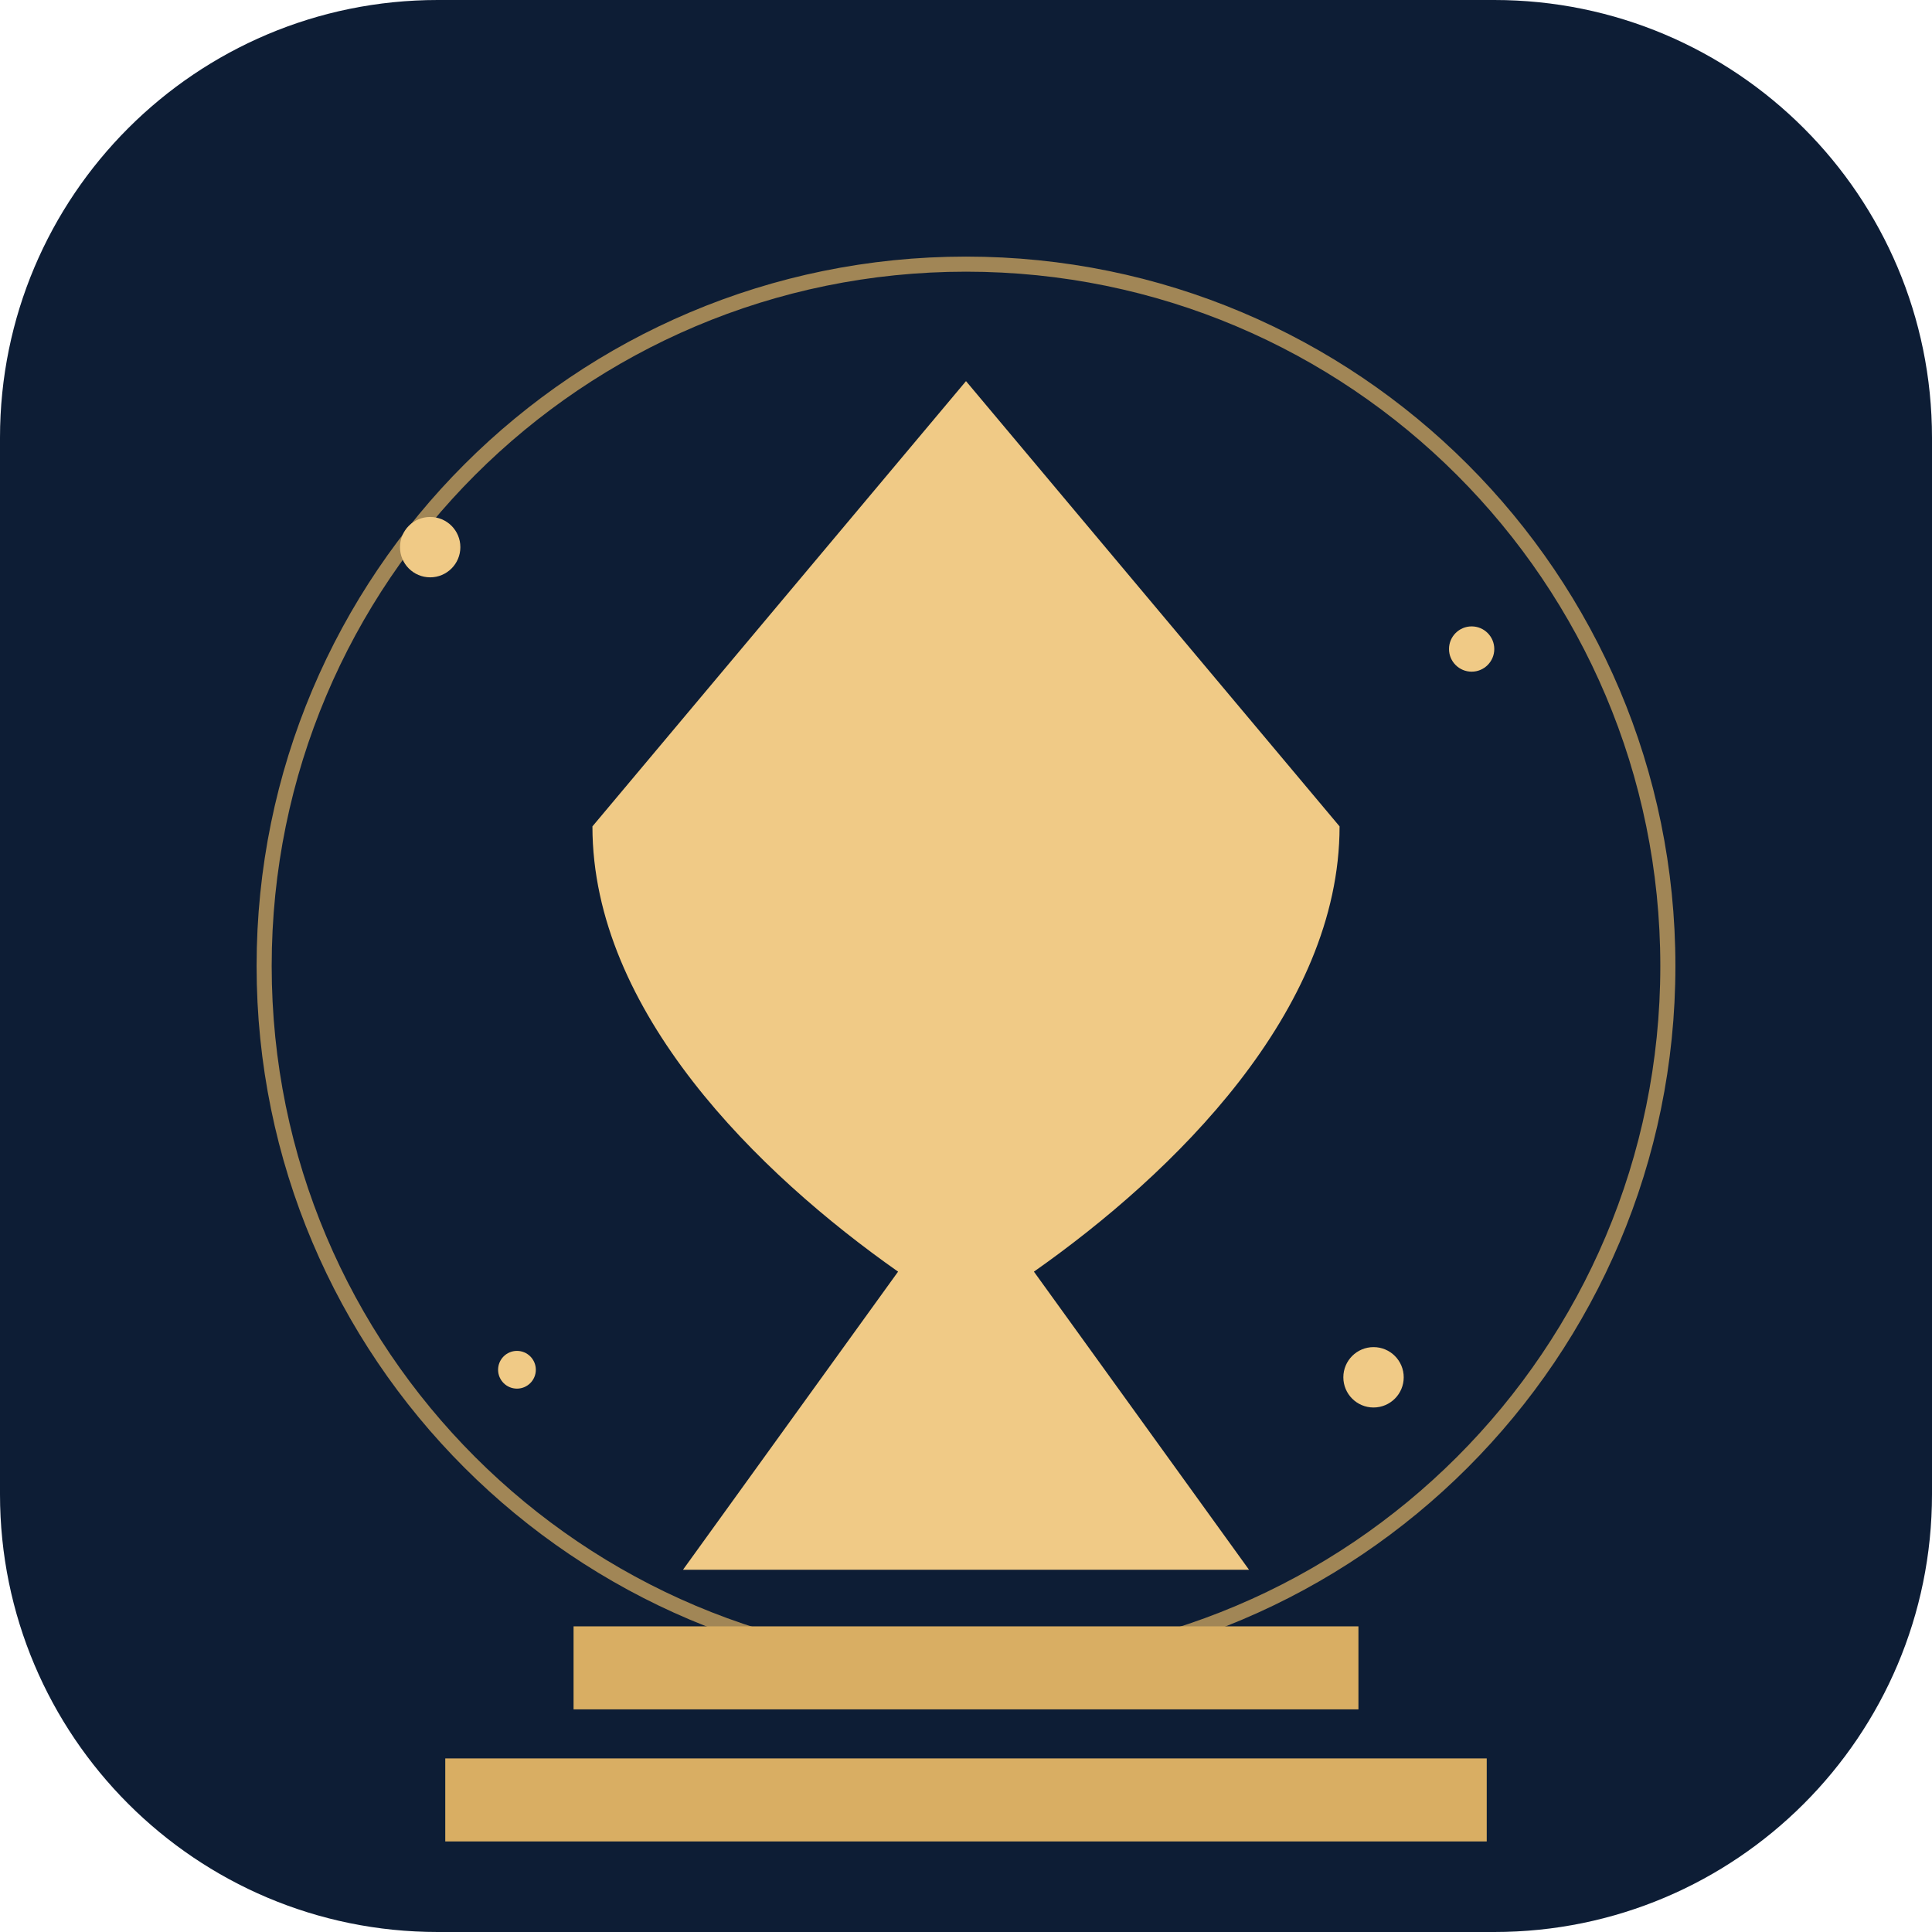
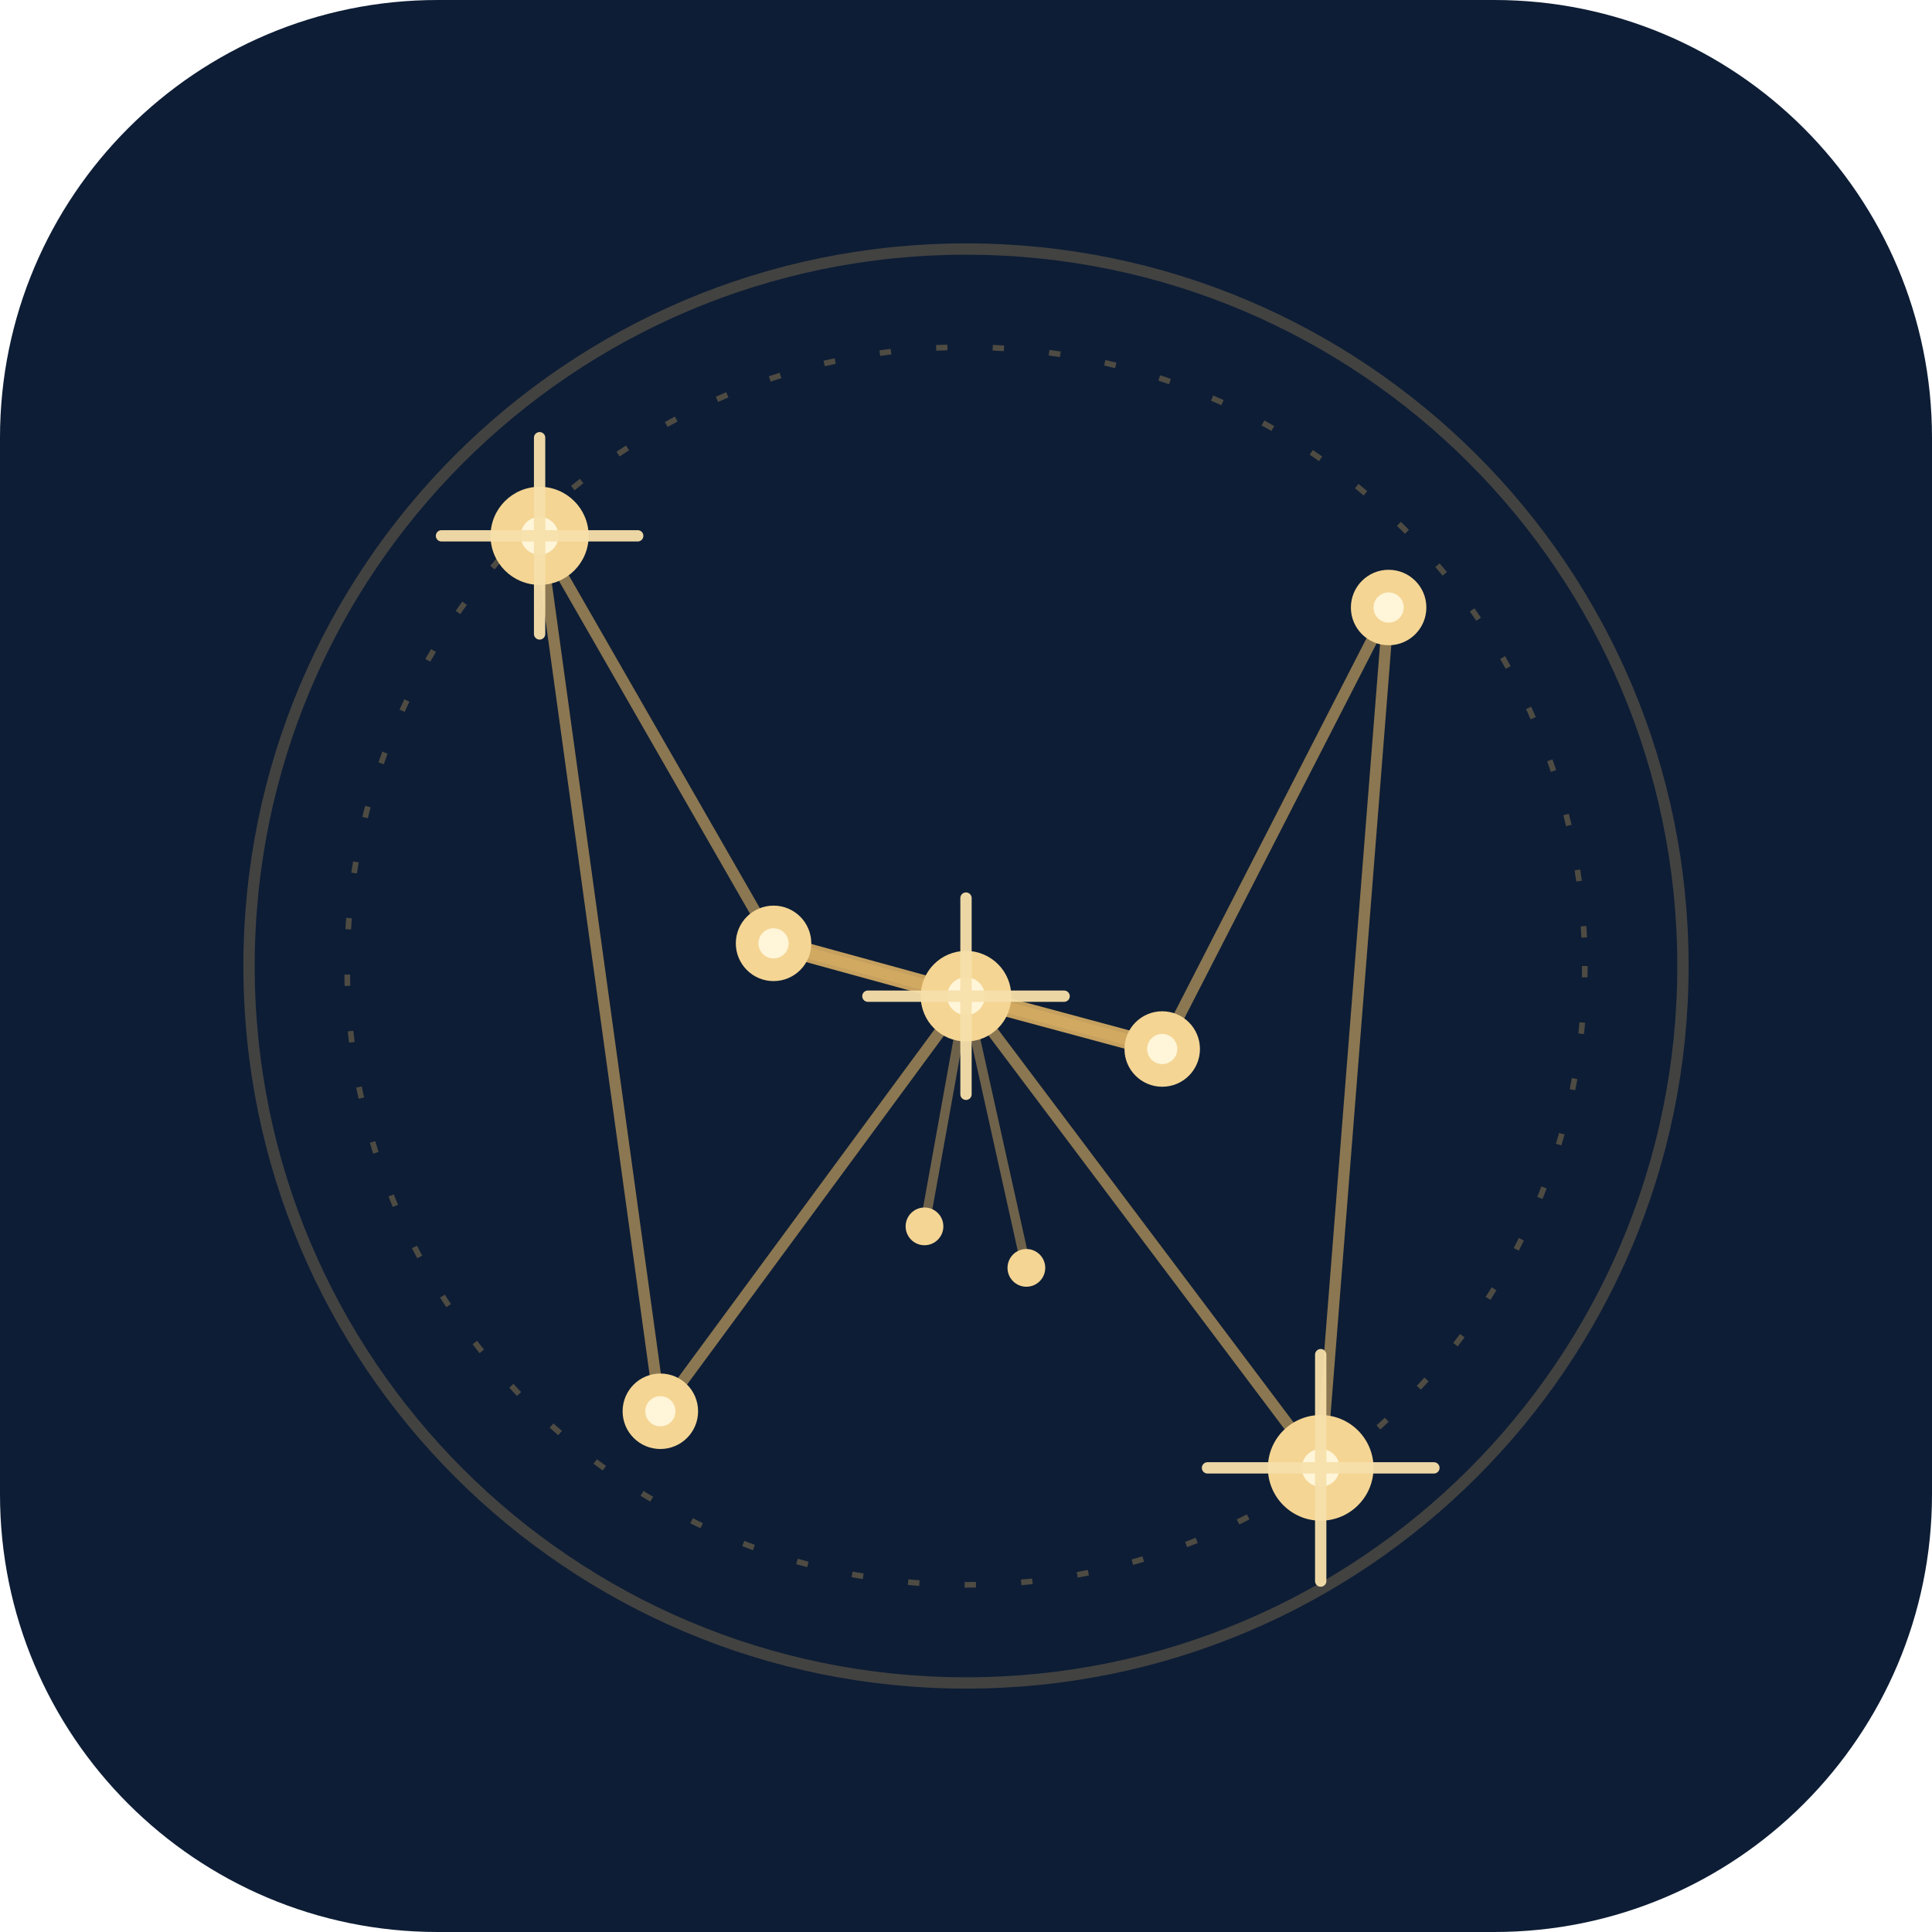
- <svg xmlns="http://www.w3.org/2000/svg" viewBox="0 0 512 512" role="img" aria-label="Orion Academy">
+ <svg xmlns="http://www.w3.org/2000/svg" viewBox="0 0 512 512" role="img" aria-label="Constelação de Órion — Orion Academy">
  <rect width="512" height="512" rx="116" fill="#0d1d35" />
-   <circle cx="256" cy="256" r="186" fill="none" stroke="#d9ae63" stroke-width="4" opacity=".72" />
-   <circle cx="114" cy="145" r="8" fill="#f0ca86" />
-   <circle cx="390" cy="172" r="6" fill="#f0ca86" />
-   <circle cx="364" cy="365" r="8" fill="#f0ca86" />
-   <circle cx="137" cy="363" r="5" fill="#f0ca86" />
-   <path d="M256 101 157 219c0 49 44 92 81 118l-57 79h150l-57-79c37-26 81-69 81-118L256 101Zm35 49-89 95 36 27 82-92-29-30Z" fill="#f0ca86" />
-   <path d="M152 431h208v22H152zm-34 35h276v22H118z" fill="#d9ae63" />
+   <circle cx="256" cy="256" r="190" fill="none" stroke="#d9ae63" stroke-width="3" opacity=".26" />
+   <circle cx="256" cy="256" r="164" fill="none" stroke="#d9ae63" stroke-width="1.5" stroke-dasharray="3 12" opacity=".32" />
+   <g fill="none" stroke="#d9ae63" stroke-linecap="round" stroke-linejoin="round">
+     <path d="M143 142 205 250 256 264 308 278 368 161M143 142 175 374 256 264 350 389 368 161" stroke-width="3" opacity=".62" />
+     <path d="m205 250 51 14 52 14" stroke-width="5" opacity=".9" />
+     <path d="m256 264-11 61m11-61 16 72" stroke-width="2.5" opacity=".48" />
+   </g>
+   <g fill="#f4d594">
+     <circle cx="143" cy="142" r="13" />
+     <circle cx="368" cy="161" r="10" />
+     <circle cx="205" cy="250" r="10" />
+     <circle cx="256" cy="264" r="12" />
+     <circle cx="308" cy="278" r="10" />
+     <circle cx="175" cy="374" r="10" />
+     <circle cx="350" cy="389" r="14" />
+     <circle cx="245" cy="325" r="5" />
+     <circle cx="272" cy="336" r="5" />
+   </g>
+   <g fill="#fff5d8">
+     <circle cx="143" cy="142" r="5" />
+     <circle cx="368" cy="161" r="4" />
+     <circle cx="205" cy="250" r="4" />
+     <circle cx="256" cy="264" r="5" />
+     <circle cx="308" cy="278" r="4" />
+     <circle cx="175" cy="374" r="4" />
+     <circle cx="350" cy="389" r="5" />
+   </g>
+   <g stroke="#f7dfaa" stroke-linecap="round" opacity=".95">
+     <path d="M143 116v52m-26-26h52M350 359v60m-30-30h60M256 238v52m-26-26h52" stroke-width="3" />
+   </g>
</svg>
